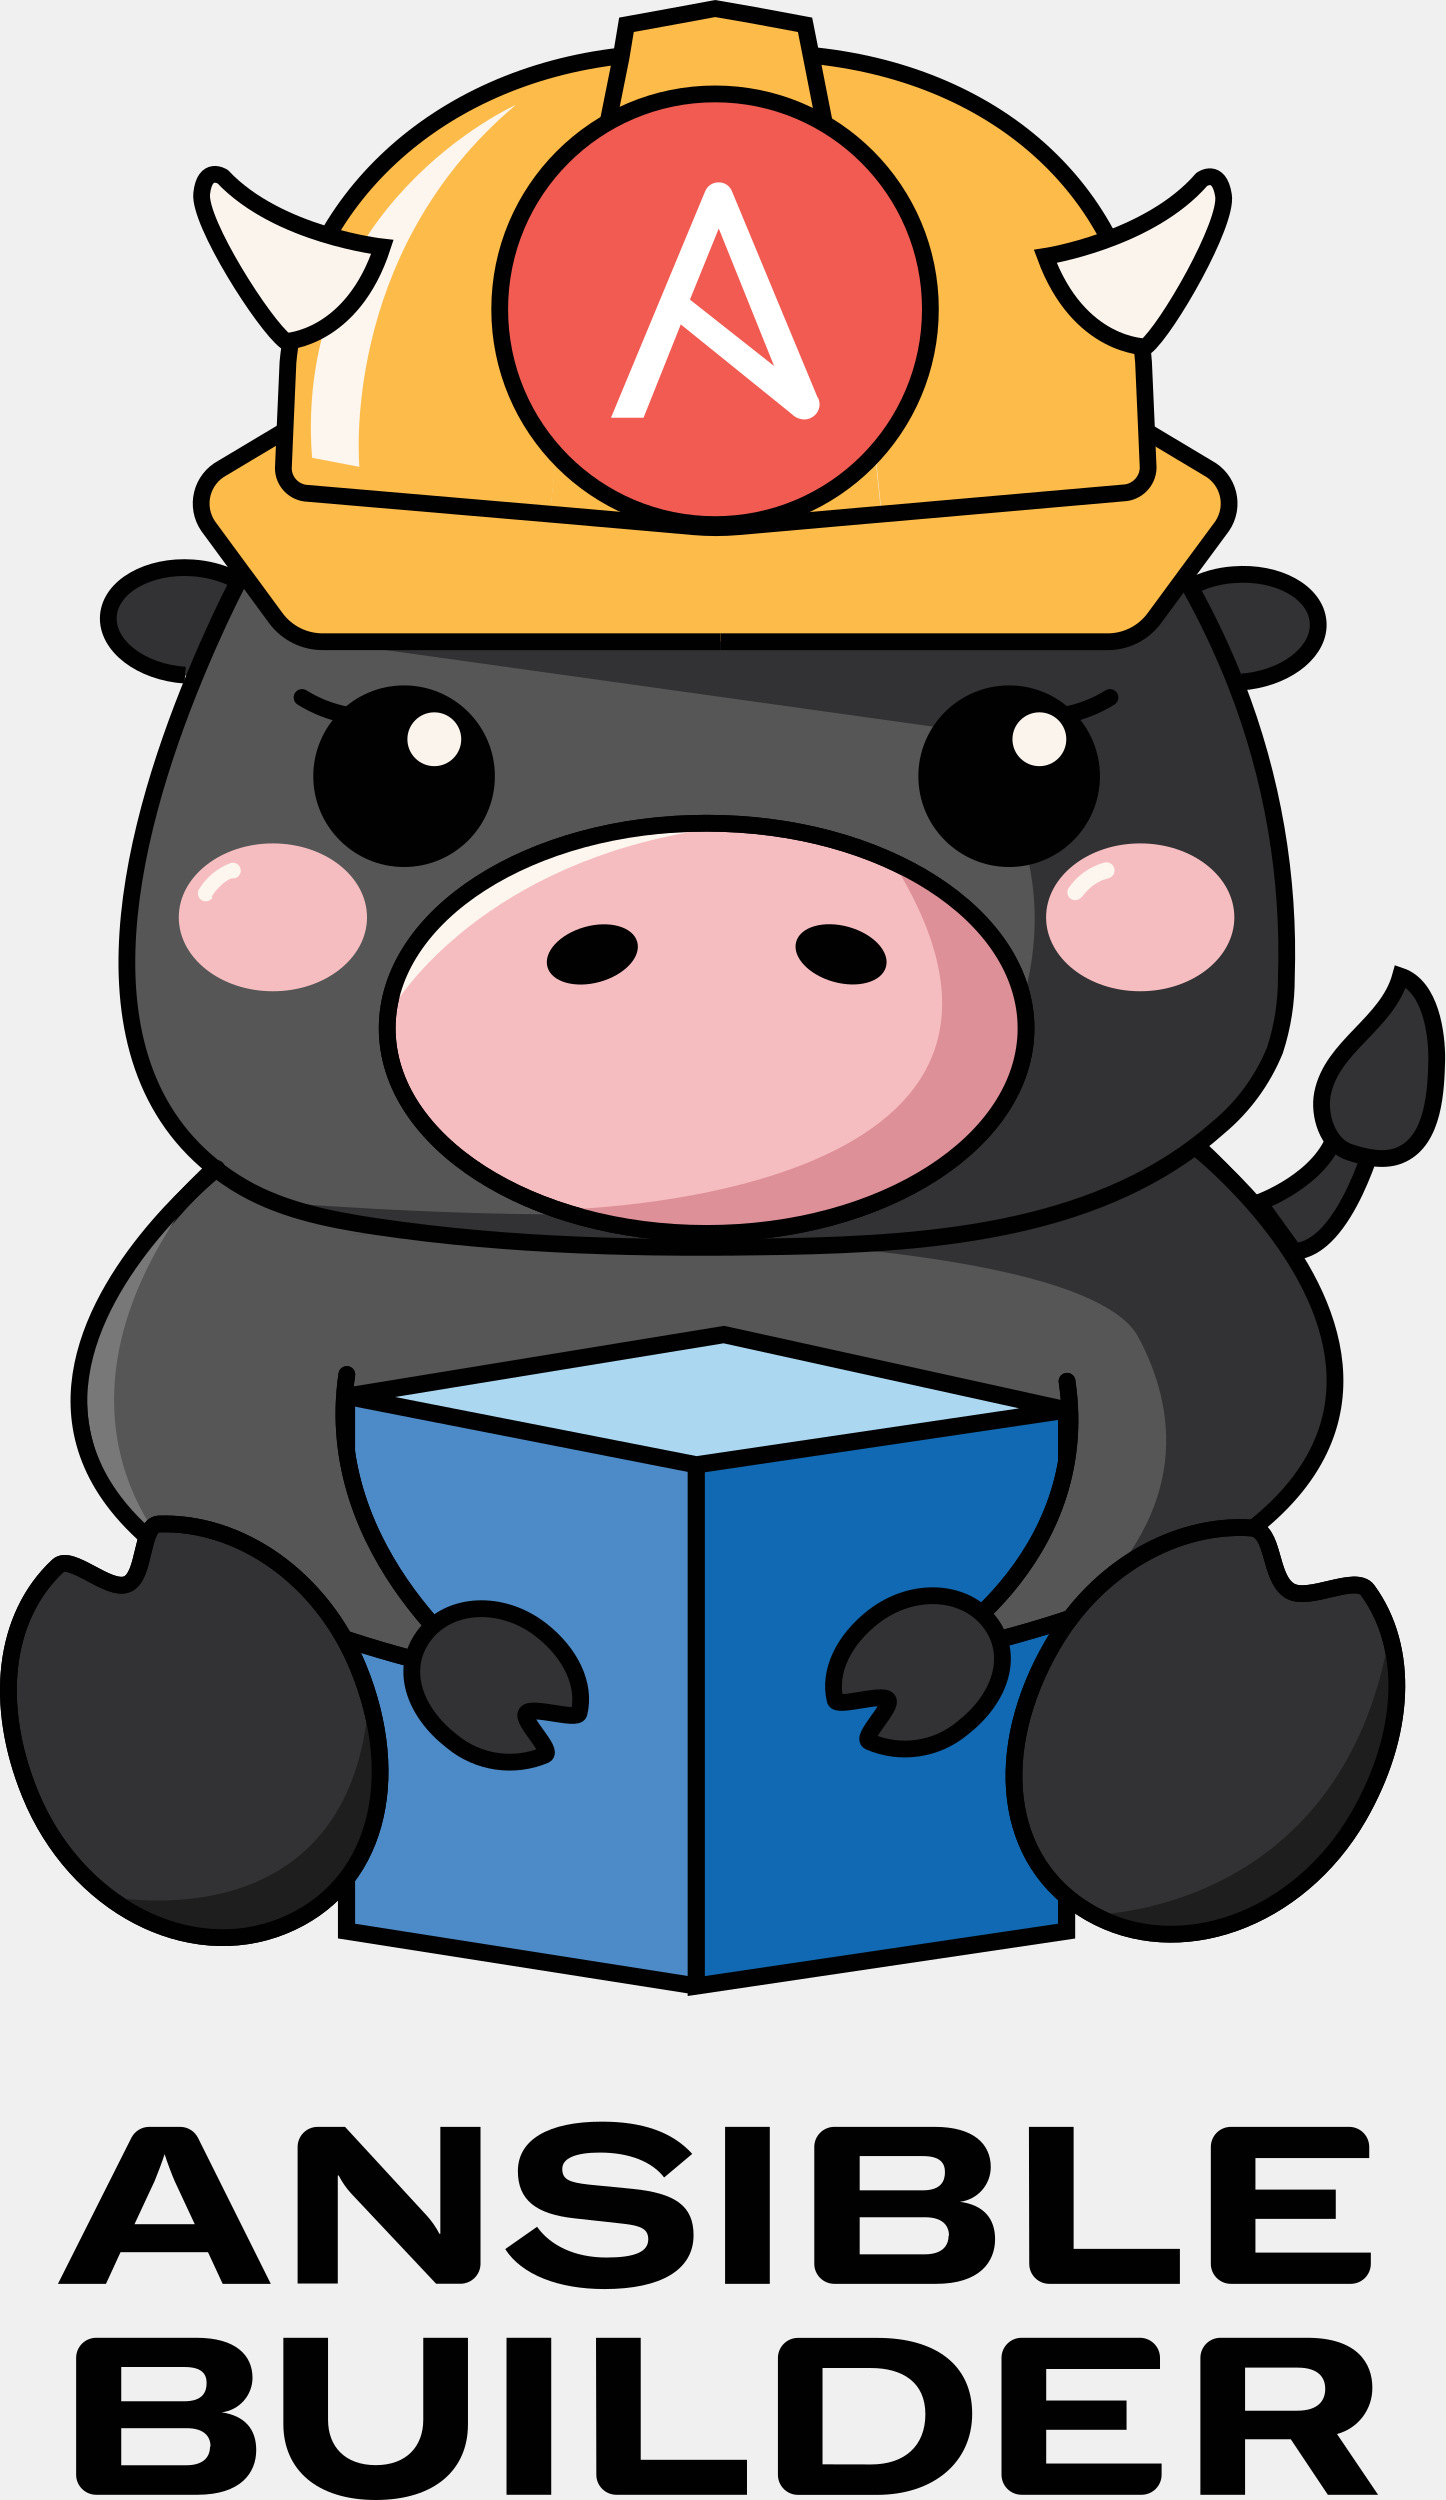
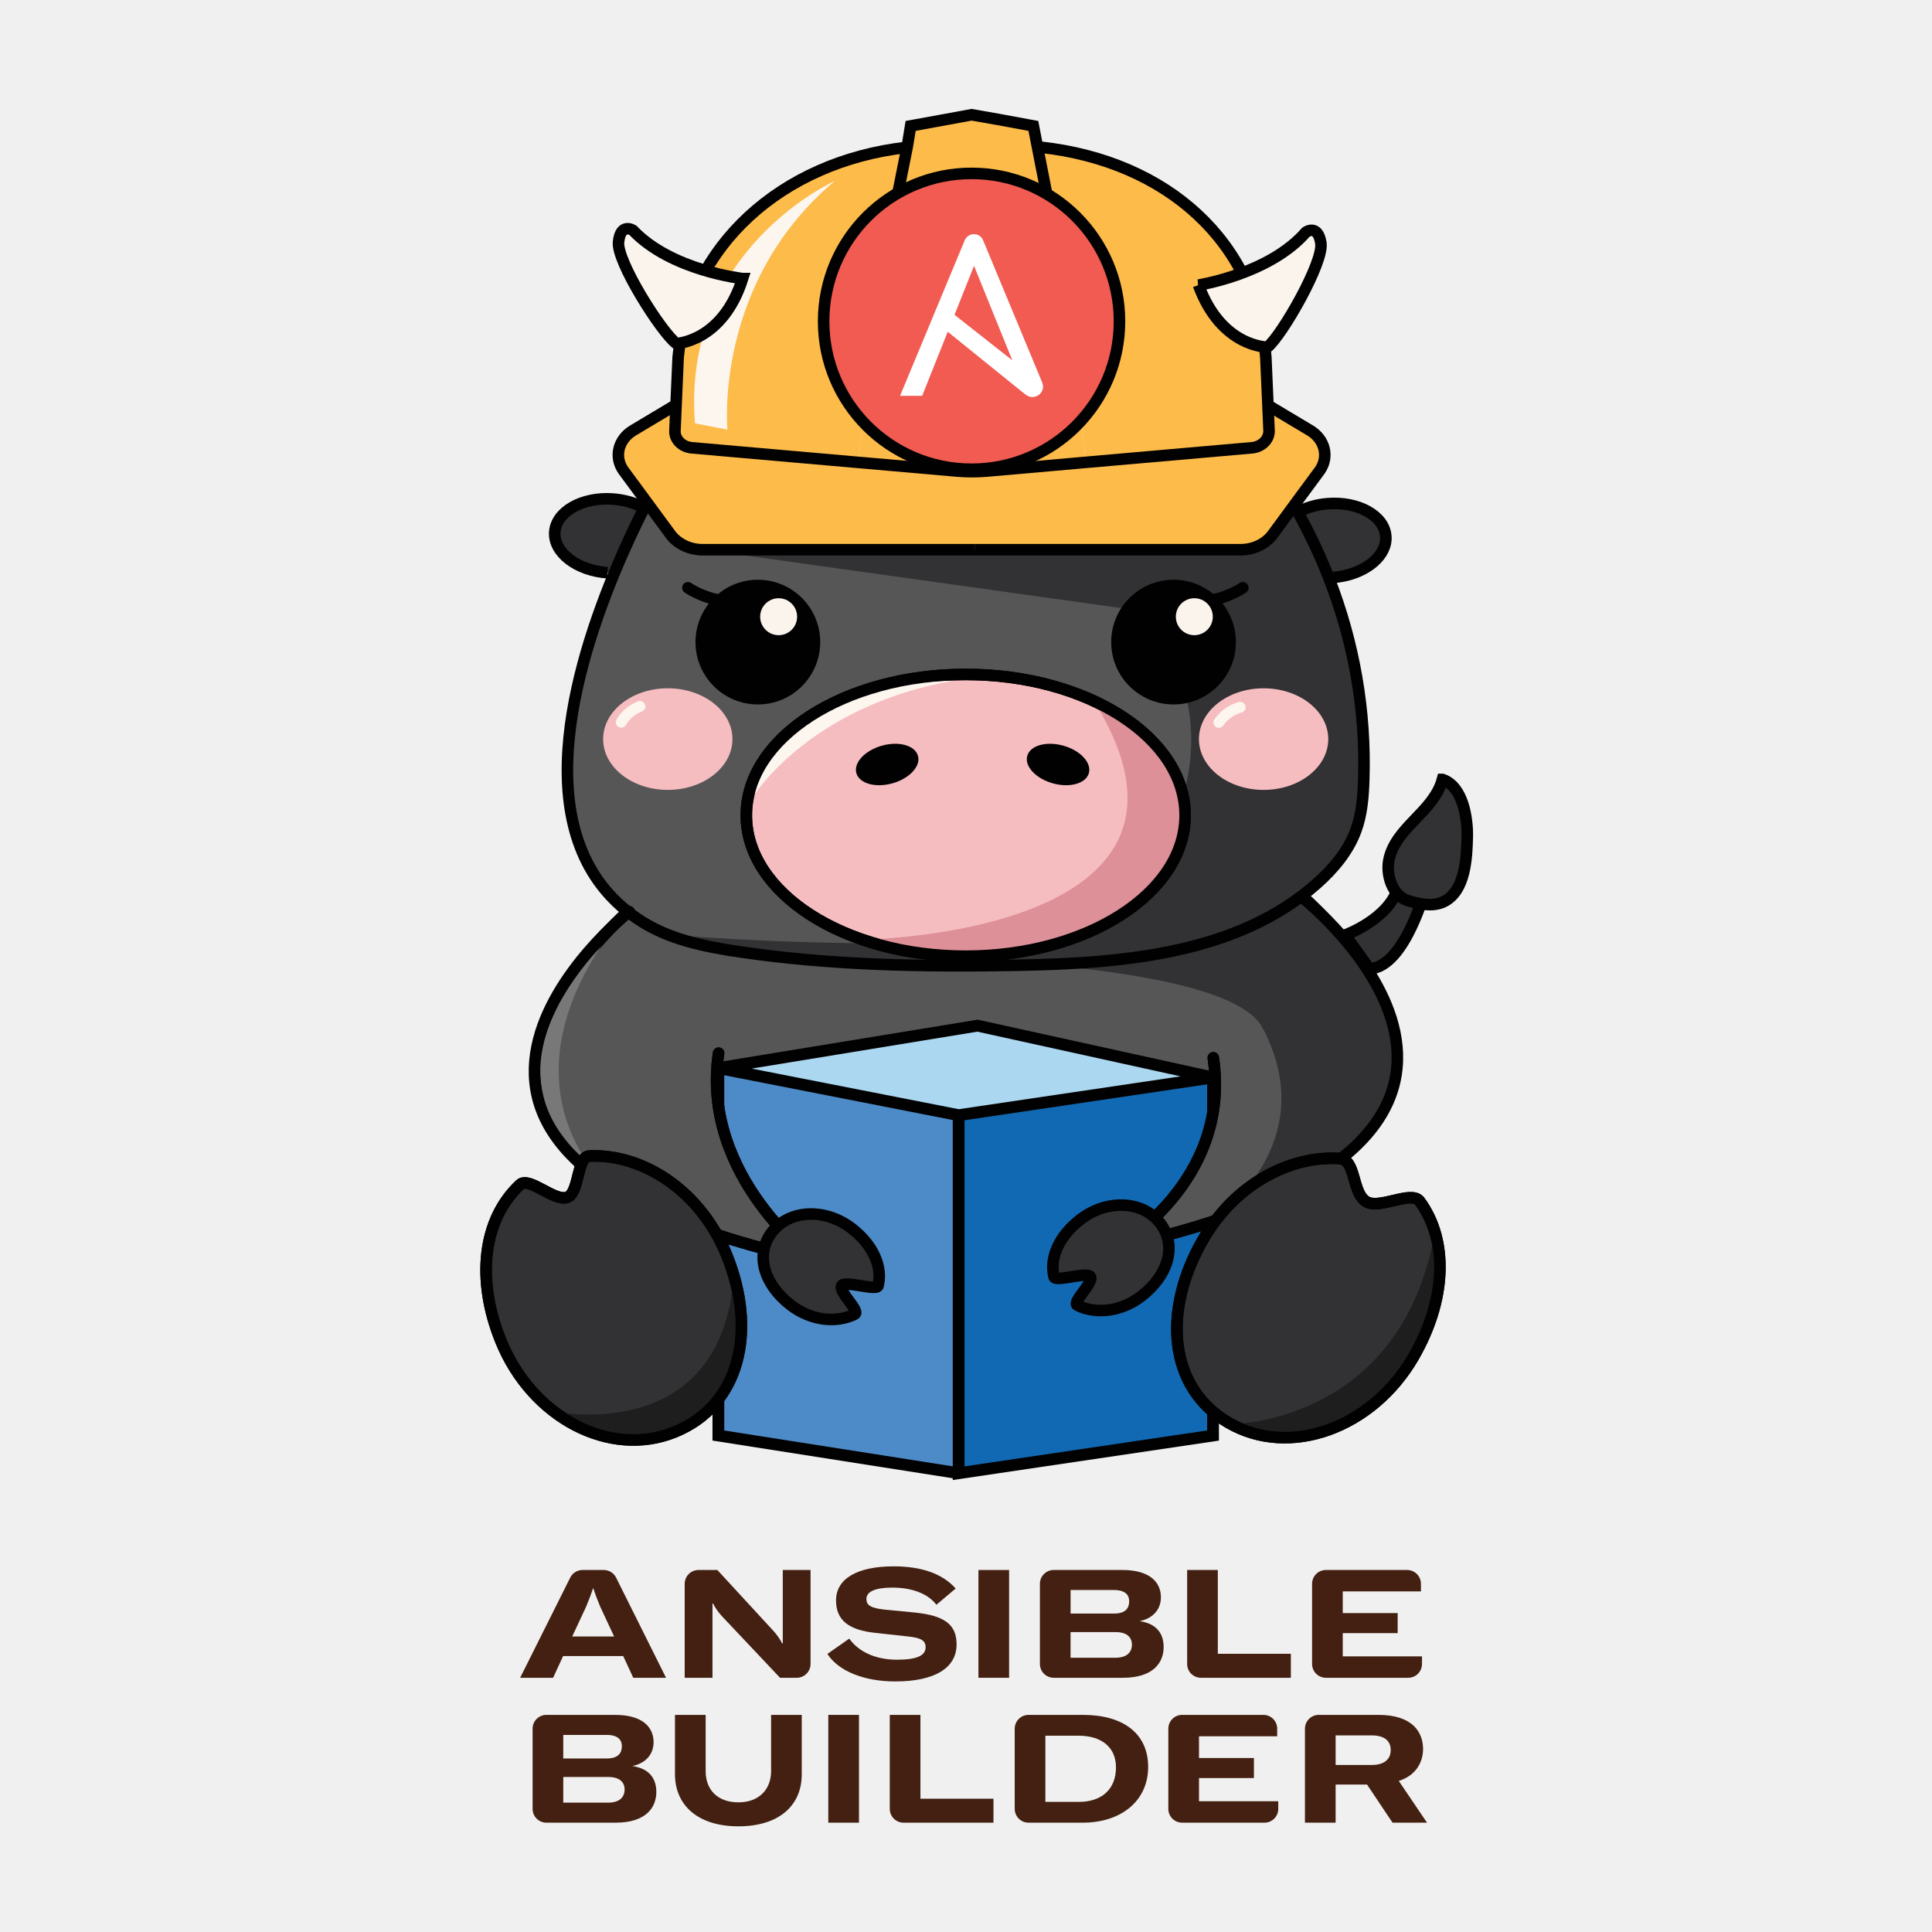
- <svg xmlns="http://www.w3.org/2000/svg" id="Layer_1" data-name="Layer 1" viewBox="0 0 143.88 248.9">
-   <defs>
-     <style>.cls-1{fill:#fdbb49;}.cls-2,.cls-7{fill:#565656;}.cls-3{fill:#1169b3;}.cls-4{fill:#abd7f1;}.cls-5{fill:#4d8bc8;}.cls-13,.cls-6,.cls-9{fill:none;}.cls-13,.cls-14,.cls-15,.cls-16,.cls-6,.cls-7,.cls-9{stroke:#010101;stroke-miterlimit:10;}.cls-6{stroke-width:1.71px;}.cls-13,.cls-7{stroke-linecap:round;}.cls-13,.cls-14,.cls-15,.cls-16,.cls-7,.cls-9{stroke-width:1.67px;}.cls-15,.cls-8{fill:#323133;}.cls-10{fill:#faf4ed;}.cls-11,.cls-14{fill:#f6bdc0;}.cls-12{fill:#010101;}.cls-16{fill:#f15b52;}.cls-17{fill:#fff;}.cls-18{fill:#fdf6ef;}.cls-19{fill:#de9098;}.cls-20{fill:#787878;}.cls-21{fill:#1e1e1e;}</style>
-   </defs>
-   <path class="cls-1" d="M130.78,3.41a4.24,4.24,0,0,1,2,.31,4.55,4.55,0,0,1,1.95,2.9,46.51,46.51,0,0,1,1.71,7.08c.44,2.68.61,5.56-.65,8a4.18,4.18,0,0,1-1.17,1.46,5,5,0,0,1-2.05.75,15.7,15.7,0,0,1-5.34,0A4.32,4.32,0,0,1,125,23a4.46,4.46,0,0,1-1.08-1.89,32.65,32.65,0,0,1-1.48-10.06c0-1.33-.49-3.73.53-4.7a15,15,0,0,1,2.54-2C127,3.52,129.11,3.45,130.78,3.41Z" transform="translate(-58.93 -2.56)" />
-   <path class="cls-2" d="M169.17,114.4a39,39,0,0,0-9.65-.93l-60.8-.85a17.8,17.8,0,0,0-7.09.85c-2.68,1.1-4.68,3.45-7.3,4.68-1.21.58-2.7,1.08-3.08,2.36a3.78,3.78,0,0,0-.09,1.26,42.55,42.55,0,0,0,4.51,17.51,29.77,29.77,0,0,0,12.55,12.8c8.19,4.18,17.87,3.69,27,3.09l28.6-1.85a104.68,104.68,0,0,0,13.23-1.41c2.18-.42,4.56-1.12,5.74-3a8.88,8.88,0,0,0,1-3.41l3.06-19.9c.43-2.75,1.1-5-.75-7.19A13.85,13.85,0,0,0,169.17,114.4Z" transform="translate(-58.93 -2.56)" />
-   <polygon class="cls-3" points="106.19 140.38 106.19 192.26 69.32 197.73 69.32 145.84 106.19 140.38" />
-   <polygon class="cls-4" points="106.19 140.38 69.32 145.84 34.5 139.01 72.06 132.87 106.19 140.38" />
-   <polygon class="cls-5" points="69.32 145.84 69.32 197.73 34.5 192.26 34.5 139.01 69.32 145.84" />
-   <polyline class="cls-6" points="69.32 197.73 34.5 192.26 34.5 139.01" />
-   <polyline class="cls-6" points="106.19 140.38 106.19 192.26 69.32 197.73 69.32 145.84" />
-   <polygon class="cls-6" points="34.5 139.01 72.06 132.87 106.19 140.38 69.32 145.84 34.5 139.01" />
-   <path class="cls-7" d="M93.46,139.41c-2.67,18.08,14.06,30.12,14.06,30.12-71.62-15.39-25.44-52.21-25.44-52.21" transform="translate(-58.93 -2.56)" />
-   <path class="cls-7" d="M176.54,115.31s46.19,36.82-25.44,52.22c0,0,16.74-9.38,14.06-27.45" transform="translate(-58.93 -2.56)" />
-   <path class="cls-8" d="M162.2,123.92s26.53,19.64,3.31,39.73c0,0,48.37-13.7,12.57-46.81Z" transform="translate(-58.93 -2.56)" />
-   <path class="cls-8" d="M190.16,64.48c.23,2.79-2.82,5.35-6.92,5.91l-.66.06-.61.24A80.32,80.32,0,0,0,177.42,61a10.7,10.7,0,0,1,4.31-1.23C186.15,59.42,189.93,61.52,190.16,64.48Z" transform="translate(-58.93 -2.56)" />
-   <path class="cls-8" d="M93.46,125.47s73.24-2.36,79,10.57L176,132.4l-8.52-10.27Z" transform="translate(-58.93 -2.56)" />
-   <path class="cls-2" d="M177.42,61A80.32,80.32,0,0,1,182,70.69a73.47,73.47,0,0,1,5,29.18,23.07,23.07,0,0,1-1.14,7.26,19.6,19.6,0,0,1-5.62,7.67c-11.43,10.19-28,11.59-43.31,11.87-13.56.25-27.17,0-40.59-2-4.88-.73-9.85-1.74-14-4.38C65.63,109.74,71.68,86,78.36,69.82c.8-1.95,1.62-3.79,2.4-5.48.61-1.3,1.25-2.62,1.92-3.93.13-.27.27-.53.41-.79h0l.51.68,2.79,3.8a5.79,5.79,0,0,0,4.76,2.35H169.1a5.76,5.76,0,0,0,4.76-2.35l3-4.08C177.05,60.35,177.24,60.68,177.42,61Z" transform="translate(-58.93 -2.56)" />
-   <path class="cls-1" d="M179.18,49.16a4,4,0,0,1,1.43,5.78L176.86,60l-3,4.08a5.76,5.76,0,0,1-4.76,2.35H91.15a5.79,5.79,0,0,1-4.76-2.35L83.6,60.3l-.51-.68-3.44-4.68a4,4,0,0,1,1.42-5.78l5.87-3.51.35,0-.15,3.56a2.52,2.52,0,0,0,2.45,2.45l24.12,2.11,1.17.1L128,55a25.1,25.1,0,0,0,4.42,0L145,53.93l1.65-.14,24.07-2.11a2.57,2.57,0,0,0,2.5-2.49l-.15-3.53h.22Z" transform="translate(-58.93 -2.56)" />
-   <path class="cls-1" d="M173.24,49.19a2.57,2.57,0,0,1-2.5,2.49l-24.07,2.11,0-.45-2.15-20.8L139.7,8.21l.48-.09c18.38,2,31.27,13.82,32.6,30.5l.31,7Z" transform="translate(-58.93 -2.56)" />
-   <path class="cls-1" d="M146.63,53.34l0,.45-1.65.14L132.4,55A25.1,25.1,0,0,1,128,55l-13.1-1.15-1.17-.1,0-.45,2.15-20.8h28.58Z" transform="translate(-58.93 -2.56)" />
-   <polygon class="cls-1" points="80.78 5.65 85.55 29.98 76.65 29.98 74.65 2.22 75.05 2.19 80.15 2.47 80.78 5.65" />
-   <polygon class="cls-1" points="67.87 2.21 65.87 29.98 56.97 29.98 61.83 5.73 61.87 5.5 62.37 2.47 67.58 2.19 67.87 2.21" />
-   <path class="cls-8" d="M86.1,122.23s64.06,5.61,69.57-7,14-27.49-8.33-48.79l23.81-.34,5.79-6s20.47,40.16,3.15,55.13c0,0-13.83,12-40.39,11.51S92.13,126.08,86.1,122.23Z" transform="translate(-58.93 -2.56)" />
-   <polygon class="cls-8" points="32.17 63.85 95.56 72.72 92.02 63.85 32.17 63.85" />
-   <path class="cls-1" d="M120.75,8.29,115.9,32.54l-2.15,20.8,0,.45L89.59,51.68a2.52,2.52,0,0,1-2.45-2.45l.15-3.56.31-7.05c1.51-16,14.13-28.39,32.42-30.48Z" transform="translate(-58.93 -2.56)" />
-   <path class="cls-8" d="M82.43,60.27l.25.14C82,61.72,81.37,63,80.76,64.34c-.78,1.69-1.6,3.53-2.4,5.48l-1,0c-4.42-.3-7.84-2.94-7.64-5.89s4-5.1,8.39-4.79A11.2,11.2,0,0,1,82.43,60.27Z" transform="translate(-58.93 -2.56)" />
-   <path class="cls-9" d="M176.86,60c.19.33.38.66.56,1A80.32,80.32,0,0,1,182,70.69a73.47,73.47,0,0,1,5,29.18,23.07,23.07,0,0,1-1.14,7.26,19.6,19.6,0,0,1-5.62,7.67c-11.43,10.19-28,11.59-43.31,11.87-13.56.25-27.17,0-40.59-2-4.88-.73-9.85-1.74-14-4.38C65.63,109.74,71.68,86,78.36,69.82c.8-1.95,1.62-3.79,2.4-5.48.61-1.3,1.25-2.62,1.92-3.93.13-.27.27-.53.41-.79" transform="translate(-58.93 -2.56)" />
-   <path class="cls-9" d="M176.77,61.38a5.79,5.79,0,0,1,.65-.37,10.7,10.7,0,0,1,4.31-1.23c4.42-.36,8.2,1.74,8.43,4.7.23,2.79-2.82,5.35-6.92,5.91l-.66.06" transform="translate(-58.93 -2.56)" />
-   <path class="cls-9" d="M77.36,69.78c-4.42-.3-7.84-2.94-7.64-5.89s4-5.1,8.39-4.79a11.2,11.2,0,0,1,4.32,1.17" transform="translate(-58.93 -2.56)" />
-   <path class="cls-9" d="M140.18,8.12c18.38,2,31.27,13.82,32.6,30.5l.31,7,.15,3.53a2.57,2.57,0,0,1-2.5,2.49l-24.07,2.11-1.65.14L132.4,55A25.1,25.1,0,0,1,128,55l-13.1-1.15-1.17-.1L89.59,51.68a2.52,2.52,0,0,1-2.45-2.45l.15-3.56.31-7.05c1.51-16,14.8-28.39,33.09-30.48" transform="translate(-58.93 -2.56)" />
-   <path class="cls-9" d="M113.75,53.34" transform="translate(-58.93 -2.56)" />
-   <path class="cls-9" d="M115.9,32.54" transform="translate(-58.93 -2.56)" />
-   <path class="cls-9" d="M144.48,32.54" transform="translate(-58.93 -2.56)" />
-   <path class="cls-9" d="M146.63,53.34" transform="translate(-58.93 -2.56)" />
-   <polyline class="cls-9" points="65.87 29.98 56.97 29.98 61.83 5.73 61.87 5.5 62.37 2.47 67.58 1.52 71.2 0.85 75.05 1.52 80.15 2.47 80.78 5.65 85.55 29.98 76.65 29.98" />
-   <path class="cls-9" d="M130.65,66.45H169.1a5.76,5.76,0,0,0,4.76-2.35l3-4.08,3.75-5.08a4,4,0,0,0-1.43-5.78l-5.87-3.51" transform="translate(-58.93 -2.56)" />
-   <path class="cls-9" d="M130.65,66.45H91.15a5.79,5.79,0,0,1-4.76-2.35L83.6,60.3l-.51-.68-3.44-4.68a4,4,0,0,1,1.42-5.78l5.87-3.51" transform="translate(-58.93 -2.56)" />
-   <path class="cls-10" d="M180.75,22c.43,2.8-5.61,13.31-7.73,15.08,0,0-6.69.07-10-9,0,0,10.29-1.58,15.58-7.67C178.59,20.42,180.31,19.2,180.75,22Z" transform="translate(-58.93 -2.56)" />
-   <path class="cls-9" d="M163,28.09s10.29-1.58,15.58-7.67c0,0,1.72-1.22,2.16,1.59S175.14,35.32,173,37.09C173,37.09,166.33,37.16,163,28.09Z" transform="translate(-58.93 -2.56)" />
-   <ellipse class="cls-11" cx="27.17" cy="91.33" rx="9.37" ry="7.36" />
-   <ellipse class="cls-11" cx="113.52" cy="91.33" rx="9.37" ry="7.36" />
-   <circle class="cls-12" cx="40.23" cy="77.28" r="9.04" />
-   <circle class="cls-10" cx="43.24" cy="73.6" r="2.68" />
-   <circle class="cls-12" cx="100.47" cy="77.28" r="9.04" />
-   <circle class="cls-10" cx="103.48" cy="73.6" r="2.68" />
-   <path class="cls-13" d="M165.09,73.73A13.15,13.15,0,0,0,169.44,72" transform="translate(-58.93 -2.56)" />
-   <ellipse class="cls-14" cx="70.35" cy="102.38" rx="31.8" ry="20.42" />
-   <path class="cls-13" d="M93.37,73.73A13.07,13.07,0,0,1,89,72" transform="translate(-58.93 -2.56)" />
-   <ellipse class="cls-12" cx="117.9" cy="97.58" rx="4.64" ry="2.83" transform="translate(-80.89 32.89) rotate(-15.66)" />
-   <ellipse class="cls-12" cx="142.66" cy="97.58" rx="2.83" ry="4.64" transform="translate(-48.73 206.04) rotate(-74.34)" />
-   <path class="cls-15" d="M184.26,122.29s6.38-2.29,7.72-7h4s-3,11.67-8.21,11.86Z" transform="translate(-58.93 -2.56)" />
-   <path class="cls-15" d="M198.37,99.74c-1.29,4.75-6.82,6.92-7.77,11.7-.42,2.12.49,5.1,2.67,5.83,1.58.53,3.63,1,5.22.22,3.22-1.5,3.41-6.42,3.48-9.43C202,105.46,201.37,100.76,198.37,99.74Z" transform="translate(-58.93 -2.56)" />
-   <path class="cls-16" d="M151.56,33.35a21.44,21.44,0,1,1-21.44-21.44,21.43,21.43,0,0,1,21.44,21.44" transform="translate(-58.93 -2.56)" />
-   <path class="cls-17" d="M130.49,25.31,136,39l-8.38-6.61Zm9.85,16.85-8.53-20.54a1.38,1.38,0,0,0-1.32-.9,1.41,1.41,0,0,0-1.36.9l-9.37,22.53H123l3.71-9.29,11.07,8.94a1.77,1.77,0,0,0,1.18.52,1.53,1.53,0,0,0,1.57-1.53,1.86,1.86,0,0,0-.15-.63" transform="translate(-58.93 -2.56)" />
-   <path class="cls-18" d="M110.29,13S88.08,22.91,90,48.14l4.71.9S92.67,27.82,110.29,13Z" transform="translate(-58.93 -2.56)" />
-   <path class="cls-10" d="M81.05,20.16c5.54,5.85,15.9,7,15.9,7-2.92,9.2-9.62,9.41-9.62,9.41C85.14,34.89,78.65,24.65,79,21.84S81.05,20.16,81.05,20.16Z" transform="translate(-58.93 -2.56)" />
-   <path class="cls-9" d="M97,27.15s-10.36-1.14-15.9-7c0,0-1.78-1.15-2.09,1.68s6.18,13.05,8.37,14.72C87.33,36.56,94,36.35,97,27.15Z" transform="translate(-58.93 -2.56)" />
-   <path class="cls-19" d="M114.3,123s54.76-.63,33.54-34.58c0,0,12.33,5.6,13.23,14.27s-4.67,17.29-21.57,21.64C139.5,124.28,123.33,127.52,114.3,123Z" transform="translate(-58.93 -2.56)" />
-   <path class="cls-18" d="M127.5,85.42s-24.63-.36-29.31,17.22C98.19,102.64,106.06,89.25,127.5,85.42Z" transform="translate(-58.93 -2.56)" />
-   <ellipse class="cls-9" cx="70.35" cy="102.38" rx="31.8" ry="20.42" />
-   <path class="cls-18" d="M80,91.86a3,3,0,0,1,.24-.38l.12-.17c.06-.07-.12.15,0,0a.39.39,0,0,1,.08-.1,5,5,0,0,1,.61-.61l.16-.14c.07-.06-.15.12,0,0l.08-.06.37-.25L82,90,82.2,90l0,0,.12,0a.84.84,0,0,0,.47-.36.79.79,0,0,0-.89-1.16,6.25,6.25,0,0,0-3.18,2.66.79.79,0,0,0,1.36.8Z" transform="translate(-58.93 -2.56)" />
-   <path class="cls-18" d="M166.65,91.88l.14-.2c.06-.08,0,0,0,0l.07-.1c.1-.12.2-.23.31-.34l.35-.33.17-.14c.08-.06-.14.11,0,0l.1-.08a5.62,5.62,0,0,1,.79-.46l.19-.09c-.21.11,0,0,.08,0l.46-.15a.79.79,0,0,0,.55-1,.81.81,0,0,0-1-.55,6.37,6.37,0,0,0-3.56,2.56.8.8,0,0,0,.28,1.08.81.81,0,0,0,1.08-.28Z" transform="translate(-58.93 -2.56)" />
-   <path class="cls-20" d="M79.73,119.41s-25.54,21.25-2.56,39.06C77.17,158.47,60.1,143.66,79.73,119.41Z" transform="translate(-58.93 -2.56)" />
-   <path class="cls-13" d="M93.46,139.41c-2.67,18.08,14.06,30.12,14.06,30.12-71.62-15.39-27-50.63-27-50.63" transform="translate(-58.93 -2.56)" />
-   <path class="cls-13" d="M178.11,116.89s44.62,35.24-27,50.64c0,0,16.74-9.38,14.06-27.45" transform="translate(-58.93 -2.56)" />
-   <path class="cls-15" d="M154.72,174.64c3.87-3,5.26-7.31,2.75-10.58s-7.69-3.53-11.55-.56c-3,2.32-4.54,5.49-3.84,8.33.19.78,4.71-.76,5.25-.05s-2.75,3.74-1.86,4.18A8.94,8.94,0,0,0,154.72,174.64Z" transform="translate(-58.93 -2.56)" />
-   <path class="cls-15" d="M103.94,175.94c-3.87-3-5.26-7.31-2.75-10.59s7.68-3.52,11.55-.56c3,2.32,4.53,5.49,3.84,8.33-.19.79-4.71-.75-5.25,0s2.74,3.73,1.86,4.17A9,9,0,0,1,103.94,175.94Z" transform="translate(-58.93 -2.56)" />
-   <path class="cls-15" d="M94.62,168.64c4.51,11.09,1.89,21.85-7.51,25.67s-20.68-2.07-25.19-13.17c-3.63-8.92-2.65-17.62,2.77-22.68,1.32-1.23,5,2.57,6.88,1.83s1.36-5.89,3.15-6C82.73,154,90.93,159.57,94.62,168.64Z" transform="translate(-58.93 -2.56)" />
-   <path class="cls-21" d="M69.59,191.34s24.34,5.15,26.07-19.72C95.66,171.62,102.42,206.81,69.59,191.34Z" transform="translate(-58.93 -2.56)" />
-   <path class="cls-9" d="M94.62,168.64c4.51,11.09,1.89,21.85-7.51,25.67s-20.68-2.07-25.19-13.17c-3.63-8.92-2.65-17.62,2.77-22.68,1.32-1.23,5,2.57,6.88,1.83s1.36-5.89,3.15-6C82.73,154,90.93,159.57,94.62,168.64Z" transform="translate(-58.93 -2.56)" />
-   <path class="cls-15" d="M163.7,166.37c-6,10.37-5.06,21.56,3.73,26.63s20.77.78,26.76-9.59c4.68-8.13,5.13-16.74.89-22.54-1.18-1.6-5.8,1.19-7.7.09-2.18-1.26-1.47-6.12-3.9-6.28C176.1,154.2,168.2,158.57,163.7,166.37Z" transform="translate(-58.93 -2.56)" />
-   <path class="cls-21" d="M167.49,193.2s24.92.14,29.78-27.89C197.27,165.31,200.56,201.07,167.49,193.2Z" transform="translate(-58.93 -2.56)" />
-   <path class="cls-9" d="M163.7,166.37c-6,10.37-5.06,21.56,3.73,26.63s20.77.78,26.76-9.59c4.68-8.13,5.13-16.74.89-22.54-1.18-1.6-5.8,1.19-7.7.09-2.18-1.26-1.47-6.12-3.9-6.28C176.1,154.2,168.2,158.57,163.7,166.37Z" transform="translate(-58.93 -2.56)" />
-   <path class="cls-12" d="M79.64,226.79H70.93l-1.45,3.15H64.7L72,215.42a2,2,0,0,1,1.79-1.11h3.07a2,2,0,0,1,1.79,1.11l7.24,14.52H81.1ZM78.32,224l-2-4.29c-.24-.55-.75-1.87-1-2.68h0c-.26.81-.77,2.13-1,2.68l-2,4.29Z" transform="translate(-58.93 -2.56)" />
-   <path class="cls-12" d="M90.56,214.31h2.72l8.17,8.87a8.69,8.69,0,0,1,1.23,1.78h.09V214.31h4v13.62a2,2,0,0,1-2,2h-2.42l-8.47-9a8.14,8.14,0,0,1-1.23-1.78h-.09v10.76h-4V216.32A2,2,0,0,1,90.56,214.31Z" transform="translate(-58.93 -2.56)" />
-   <path class="cls-12" d="M109.23,226.48l3.17-2.22c1.3,1.83,3.7,3.06,6.91,3.06,2.84,0,4.16-.57,4.16-1.81,0-1-.66-1.36-2.53-1.56l-4.8-.53c-3.83-.41-5.65-1.82-5.65-4.71,0-3.1,3-4.92,8.36-4.92,4,0,7,1,9,3.21l-2.8,2.35c-1.17-1.54-3.41-2.48-6.4-2.48-2.42,0-3.74.57-3.74,1.62s.66,1.35,2.66,1.57l4.31.42c4.31.43,6.1,1.71,6.1,4.62,0,3.45-3.24,5.36-8.87,5.36C114.47,230.46,110.84,229,109.23,226.48Z" transform="translate(-58.93 -2.56)" />
-   <path class="cls-12" d="M131.12,229.94V214.31h4.45v15.63Z" transform="translate(-58.93 -2.56)" />
-   <path class="cls-12" d="M158,225.49c0,2.29-1.56,4.45-5.87,4.45H142a2,2,0,0,1-2-2V216.31a2,2,0,0,1,2-2h10c3.87,0,5.57,1.72,5.57,4a3.48,3.48,0,0,1-3.08,3.46C156.86,222.08,158,223.44,158,225.49Zm-13.48-8.27v3.41h6.29c1.82,0,2.2-.93,2.2-1.81s-.44-1.6-2.2-1.6Zm8.89,7.92c0-1.08-.73-1.83-2.38-1.83h-6.51V227H151C152.66,227,153.37,226.22,153.37,225.14Z" transform="translate(-58.93 -2.56)" />
-   <path class="cls-12" d="M161.37,214.31h4.45v12.15H176.4v3.48h-13a2,2,0,0,1-2-2Z" transform="translate(-58.93 -2.56)" />
-   <path class="cls-12" d="M195.41,226.83v1.11a2,2,0,0,1-2,2H181.48a2,2,0,0,1-2-2V216.31a2,2,0,0,1,2-2h11.77a2,2,0,0,1,2,2v1.11H183.92v3.14h8v2.91h-8v3.36Z" transform="translate(-58.93 -2.56)" />
-   <path class="cls-12" d="M84.44,246.49c0,2.29-1.56,4.45-5.87,4.45H68.51a2,2,0,0,1-2-2V237.31a2,2,0,0,1,2-2h10c3.87,0,5.56,1.72,5.56,4A3.47,3.47,0,0,1,81,242.73C83.34,243.08,84.44,244.44,84.44,246.49ZM71,238.22v3.41h6.29c1.83,0,2.21-.93,2.21-1.81s-.44-1.6-2.21-1.6Zm8.89,7.92c0-1.08-.72-1.83-2.37-1.83H71V248h6.49C79.14,248,79.84,247.22,79.84,246.14Z" transform="translate(-58.93 -2.56)" />
-   <path class="cls-12" d="M91.59,235.31v8.17c0,2.64,1.67,4.51,4.75,4.51s4.73-1.89,4.73-4.51v-8.17h4.45v8.63c0,4.49-3.28,7.52-9.18,7.52s-9.2-3.05-9.2-7.57v-8.58Z" transform="translate(-58.93 -2.56)" />
-   <path class="cls-12" d="M109.36,250.94V235.31h4.45v15.63Z" transform="translate(-58.93 -2.56)" />
-   <path class="cls-12" d="M118.27,235.31h4.45v12.15H133.3v3.48h-13a2,2,0,0,1-2-2Z" transform="translate(-58.93 -2.56)" />
-   <path class="cls-12" d="M136.38,237.32a2,2,0,0,1,2-2h7.92c5.75,0,9.42,2.67,9.42,7.55s-3.89,8.08-9.48,8.08h-7.86a2,2,0,0,1-2-2Zm9.28,10.6c3.35,0,5.4-1.85,5.4-5s-2.23-4.6-5.44-4.6h-4.8v9.59Z" transform="translate(-58.93 -2.56)" />
-   <path class="cls-12" d="M174.58,247.83v1.11a2,2,0,0,1-2,2H160.64a2,2,0,0,1-2-2V237.31a2,2,0,0,1,2-2h11.78a2,2,0,0,1,2,2v1.11H163.09v3.14h8v2.91h-8v3.36Z" transform="translate(-58.93 -2.56)" />
-   <path class="cls-12" d="M187.44,245.41h-4.55v5.53h-4.45V237.31a2,2,0,0,1,2-2h8.65c5,0,6.47,2.58,6.47,4.95a4.71,4.71,0,0,1-3.52,4.63l4.09,6.05h-5Zm-4.55-2.84h5.19c2.16,0,2.79-1.07,2.79-2.17s-.63-2.12-2.77-2.12h-5.21Z" transform="translate(-58.93 -2.56)" />
+ <svg xmlns="http://www.w3.org/2000/svg" id="Layer_1" data-name="Layer 1" version="1.1" viewBox="0 0 280 280">
+   <g>
+     <path d="M141.459,16.631c.673-.014,1.372.011,1.976.308,1.074.528,1.578,1.76,1.948,2.898.75,2.312,1.322,4.682,1.71,7.082.433,2.679.603,5.566-.654,7.971-.292.558-.665,1.088-1.174,1.46-.591.432-1.322.621-2.043.751-1.761.317-3.576.33-5.341.037-.803-.133-1.632-.348-2.233-.895-.543-.494-.835-1.201-1.075-1.894-1.114-3.228-1.424-6.663-1.484-10.058-.023-1.328-.487-3.725.532-4.702.68-.652,1.711-1.533,2.543-2.006,1.485-.845,3.63-.916,5.295-.951Z" fill="#fdbb49" stroke-width="0" />
+     <path d="M179.85,127.617c-3.132-.833-6.411-.883-9.652-.928-20.267-.284-40.533-.568-60.8-.851-2.396-.034-4.868-.053-7.085.857-2.682,1.101-4.684,3.442-7.306,4.682-1.208.571-2.699,1.071-3.08,2.352-.121.406-.105.838-.083,1.261.317,6.065,1.687,12.129,4.507,17.509,2.819,5.379,7.142,10.048,12.552,12.808,8.183,4.175,17.866,3.682,27.033,3.089,9.535-.617,19.07-1.233,28.606-1.85,4.427-.286,8.867-.574,13.224-1.41,2.187-.419,4.562-1.125,5.744-3.012.634-1.012.829-2.229,1.011-3.409,1.022-6.634,2.043-13.267,3.065-19.901.423-2.748,1.092-5.018-.751-7.191-1.732-2.043-4.446-3.331-6.984-4.005Z" fill="#565656" stroke-width="0" />
+     <g>
+       <g>
+         <polygon points="175.802 156.158 175.802 208.048 138.933 213.51 138.933 161.62 175.802 156.158" fill="#1169b3" stroke-width="0" />
+         <polygon points="175.802 156.158 138.933 161.62 104.112 154.792 141.664 148.647 175.802 156.158" fill="#abd7f1" stroke-width="0" />
+         <polygon points="138.933 161.62 138.933 213.51 104.112 208.048 104.112 154.792 138.933 161.62" fill="#4d8bc8" stroke-width="0" />
+       </g>
+       <g>
+         <polyline points="138.933 213.51 104.112 208.048 104.112 154.792" fill="none" stroke="#010101" stroke-miterlimit="10" stroke-width="1.707" />
+         <polyline points="175.802 156.158 175.802 208.048 138.933 213.51 138.933 161.62" fill="none" stroke="#010101" stroke-miterlimit="10" stroke-width="1.707" />
+         <polygon points="104.112 154.792 141.664 148.647 175.802 156.158 138.933 161.62 104.112 154.792" fill="none" stroke="#010101" stroke-miterlimit="10" stroke-width="1.707" />
+       </g>
+     </g>
+     <path d="M104.143,152.633c-2.678,18.073,14.057,30.122,14.057,30.122-71.623-15.396-25.436-52.211-25.436-52.211" fill="#565656" stroke="#010101" stroke-linecap="round" stroke-miterlimit="10" stroke-width="1.673" />
+     <path d="M187.218,128.535s46.187,36.816-25.436,52.211c0,0,16.734-9.371,14.057-27.444" fill="#565656" stroke="#010101" stroke-linecap="round" stroke-miterlimit="10" stroke-width="1.673" />
+     <path d="M172.884,137.136s26.522,19.643,3.302,39.738c0,0,48.373-13.707,12.577-46.812l-15.879,7.074Z" fill="#323133" stroke-width="0" />
+     <path d="M200.841,77.696c.228,2.798-2.825,5.355-6.921,5.911-.214.027-.435.054-.656.067l-.616.241c-1.285-3.307-2.805-6.54-4.552-9.686,1.212-.656,2.691-1.104,4.311-1.232,4.425-.355,8.2,1.747,8.434,4.699Z" fill="#323133" stroke-width="0" />
+     <path d="M104.142,138.695s73.238-2.362,78.99,10.561l3.576-3.634-8.514-10.267-74.051,3.34Z" fill="#323133" stroke-width="0" />
+     <path d="M188.096,74.229c1.747,3.146,3.267,6.379,4.552,9.686,3.588,9.251,5.335,19.077,4.994,29.178-.08,2.457-.288,4.953-1.138,7.263-1.104,3.005-3.233,5.536-5.623,7.664-11.426,10.188-28.007,11.587-43.315,11.868-13.555.254-27.17.027-40.584-1.975-4.88-.73-9.853-1.74-14.023-4.384-16.647-10.569-10.603-34.339-3.923-50.491.803-1.948,1.62-3.789,2.403-5.475.609-1.305,1.252-2.624,1.921-3.936.134-.268.274-.529.408-.79h.007l.502.683,2.798,3.802c1.011,1.459,2.818,2.35,4.759,2.35h77.949c1.948,0,3.748-.89,4.759-2.35l2.999-4.076c.187.328.375.656.556.984Z" fill="#565656" stroke-width="0" />
+     <path d="M189.863,62.381c2.149,1.285,2.778,3.822,1.426,5.777l-3.748,5.087-2.999,4.076c-1.011,1.459-2.811,2.35-4.759,2.35h-77.949c-1.941,0-3.748-.89-4.759-2.35l-2.798-3.802-.502-.683-3.447-4.679c-1.352-1.955-.723-4.492,1.426-5.777l5.87-3.508.348.013-.154,3.561c-.047,1.252,1.024,2.323,2.45,2.45l24.118,2.115,1.171.1,13.1,1.151c1.473.127,2.952.127,4.425,0l12.618-1.111,1.653-.147,24.071-2.109c1.446-.127,2.537-1.212,2.497-2.49l-.154-3.528.228-.007,5.87,3.508Z" fill="#fdbb49" stroke-width="0" />
+     <path d="M183.919,62.407c.04,1.279-1.051,2.363-2.497,2.49l-24.071,2.109-.04-.442-2.155-20.804-4.773-24.325.475-.094c18.381,2.022,31.267,13.816,32.599,30.497l.308,7.042.154,3.528Z" fill="#fdbb49" stroke-width="0" />
+     <path d="M157.312,66.564l.04.442-1.653.147-12.618,1.111c-1.473.127-2.952.127-4.425,0l-13.1-1.151-1.171-.1.04-.448,2.155-20.804h28.576l2.155,20.804Z" fill="#fdbb49" stroke-width="0" />
+     <polygon points="150.384 21.435 155.156 45.76 146.26 45.76 144.259 18.001 144.654 17.974 149.761 18.249 150.384 21.435" fill="#fdbb49" stroke-width="0" />
+     <polygon points="137.478 17.988 135.477 45.76 126.581 45.76 131.434 21.509 131.481 21.281 131.976 18.249 137.19 17.968 137.478 17.988" fill="#fdbb49" stroke-width="0" />
+     <path d="M96.782,135.452s64.06,5.605,69.572-6.995c5.513-12.6,14.039-27.486-8.337-48.787l23.809-.343,5.79-5.995s20.475,40.163,3.15,55.125c0,0-13.829,12.005-40.383,11.515-26.554-.49-47.574-.676-53.602-4.52Z" fill="#323133" stroke-width="0" />
+     <polygon points="101.779 79.632 165.169 88.503 161.629 79.632 101.779 79.632" fill="#323133" stroke-width="0" />
+     <path d="M131.434,21.509l-4.853,24.251-2.155,20.804-.04.448-24.118-2.115c-1.426-.127-2.497-1.198-2.45-2.45l.154-3.561.308-7.049c1.513-16.011,14.131-28.388,32.425-30.477l.73.147Z" fill="#fdbb49" stroke-width="0" />
+     <path d="M93.105,73.492l.254.134c-.669,1.312-1.312,2.631-1.921,3.936-.783,1.687-1.6,3.528-2.403,5.475l-.991-.033c-4.425-.308-7.845-2.945-7.644-5.897.208-2.952,3.956-5.094,8.387-4.786,1.613.114,3.093.535,4.317,1.171Z" fill="#323133" stroke-width="0" />
+     <path d="M187.541,73.245c.187.328.375.656.556.984,1.747,3.146,3.267,6.379,4.552,9.686,3.588,9.251,5.335,19.077,4.994,29.178-.08,2.457-.288,4.953-1.138,7.263-1.104,3.005-3.233,5.536-5.623,7.664-11.426,10.188-28.007,11.587-43.315,11.868-13.555.254-27.17.027-40.584-1.975-4.88-.73-9.853-1.74-14.023-4.384-16.647-10.569-10.603-34.339-3.923-50.491.803-1.948,1.62-3.789,2.403-5.475.609-1.305,1.252-2.624,1.921-3.936.134-.268.274-.529.408-.79" fill="none" stroke="#010101" stroke-miterlimit="10" stroke-width="1.673" />
+     <path d="M187.447,74.603c.208-.134.422-.261.649-.375,1.212-.656,2.691-1.104,4.311-1.232,4.425-.355,8.2,1.747,8.434,4.699.228,2.798-2.825,5.355-6.921,5.911-.214.027-.435.054-.656.067" fill="none" stroke="#010101" stroke-miterlimit="10" stroke-width="1.673" />
+     <path d="M88.045,83.004c-4.425-.308-7.845-2.945-7.644-5.897.208-2.952,3.956-5.094,8.387-4.786,1.613.114,3.093.535,4.317,1.171" fill="none" stroke="#010101" stroke-miterlimit="10" stroke-width="1.673" />
+     <path d="M150.859,21.341c18.381,2.022,31.267,13.816,32.599,30.497l.308,7.042.154,3.528c.04,1.279-1.051,2.363-2.497,2.49l-24.071,2.109-1.653.147-12.618,1.111c-1.473.127-2.952.127-4.425,0l-13.1-1.151-1.171-.1-24.118-2.115c-1.426-.127-2.497-1.198-2.45-2.45l.154-3.561.308-7.049c1.513-16.011,14.8-28.388,33.094-30.477" fill="none" stroke="#010101" stroke-miterlimit="10" stroke-width="1.673" />
+     <path d="M124.425,66.564" fill="none" stroke="#010101" stroke-miterlimit="10" stroke-width="1.673" />
+     <path d="M126.581,45.76" fill="none" stroke="#010101" stroke-miterlimit="10" stroke-width="1.673" />
+     <path d="M155.156,45.76" fill="none" stroke="#010101" stroke-miterlimit="10" stroke-width="1.673" />
+     <path d="M157.312,66.564" fill="none" stroke="#010101" stroke-miterlimit="10" stroke-width="1.673" />
+     <polyline points="135.477 45.76 126.581 45.76 131.434 21.509 131.481 21.281 131.976 18.249 137.19 17.298 140.808 16.632 144.654 17.305 149.761 18.249 150.384 21.435 155.156 45.76 146.26 45.76" fill="none" stroke="#010101" stroke-miterlimit="10" stroke-width="1.673" />
+     <path d="M141.327,79.671h38.456c1.948,0,3.748-.89,4.759-2.35l2.999-4.076,3.748-5.087c1.352-1.955.723-4.492-1.426-5.777l-5.87-3.508" fill="none" stroke="#010101" stroke-miterlimit="10" stroke-width="1.673" />
+     <path d="M141.327,79.671h-39.493c-1.941,0-3.748-.89-4.759-2.35l-2.798-3.802-.502-.683-3.447-4.679c-1.352-1.955-.723-4.492,1.426-5.777l5.87-3.508" fill="none" stroke="#010101" stroke-miterlimit="10" stroke-width="1.673" />
+     <path d="M191.429,35.229c.433,2.801-5.605,13.315-7.73,15.079,0,0-6.691.072-10.007-8.995,0,0,10.287-1.584,15.576-7.67,0,0,1.728-1.225,2.162,1.586Z" fill="#faf4ed" stroke-width="0" />
+     <path d="M173.692,41.313s10.287-1.584,15.576-7.67c0,0,1.728-1.225,2.162,1.586.433,2.801-5.605,13.315-7.73,15.079,0,0-6.691.072-10.007-8.995Z" fill="none" stroke="#010101" stroke-miterlimit="10" stroke-width="1.673" />
+     <ellipse cx="96.782" cy="107.115" rx="9.371" ry="7.363" fill="#f6bdc0" stroke-width="0" />
+     <ellipse cx="183.131" cy="107.115" rx="9.371" ry="7.363" fill="#f6bdc0" stroke-width="0" />
+     <g>
+       <circle cx="109.835" cy="93.058" r="9.037" fill="#010101" stroke-width="0" />
+       <circle cx="112.846" cy="89.378" r="2.678" fill="#faf4ed" stroke-width="0" />
+     </g>
+     <g>
+       <circle cx="170.079" cy="93.058" r="9.037" fill="#010101" stroke-width="0" />
+       <circle cx="173.09" cy="89.378" r="2.678" fill="#faf4ed" stroke-width="0" />
+     </g>
+     <path d="M175.768,86.946s2.343-.427,4.351-1.765" fill="none" stroke="#010101" stroke-linecap="round" stroke-miterlimit="10" stroke-width="1.673" />
+     <ellipse cx="139.957" cy="118.16" rx="31.795" ry="20.416" fill="#f6bdc0" stroke="#010101" stroke-miterlimit="10" stroke-width="1.673" />
+     <path d="M104.047,86.946s-2.343-.427-4.351-1.765" fill="none" stroke="#010101" stroke-linecap="round" stroke-miterlimit="10" stroke-width="1.673" />
+     <ellipse cx="128.575" cy="110.797" rx="4.637" ry="2.834" transform="translate(-25.137 38.824) rotate(-15.662)" fill="#010101" stroke-width="0" />
+     <ellipse cx="153.342" cy="110.797" rx="2.834" ry="4.637" transform="translate(5.263 228.535) rotate(-74.338)" fill="#010101" stroke-width="0" />
+     <path d="M194.938,135.515s6.383-2.294,7.722-6.979h4.016s-3.02,11.667-8.204,11.858l-3.534-4.879Z" fill="#323133" stroke="#010101" stroke-miterlimit="10" stroke-width="1.673" />
+     <path d="M209.05,112.964c-1.294,4.742-6.821,6.913-7.768,11.7-.419,2.117.488,5.094,2.671,5.825,1.58.53,3.631.965,5.216.225,3.225-1.506,3.408-6.421,3.479-9.437.061-2.593-.593-7.301-3.597-8.313Z" fill="#323133" stroke="#010101" stroke-miterlimit="10" stroke-width="1.673" />
+     <path d="M162.244,46.568c0,11.841-9.598,21.439-21.439,21.439s-21.439-9.598-21.439-21.439,9.599-21.439,21.439-21.439,21.439,9.599,21.439,21.439" fill="#f15b52" stroke="#010101" stroke-miterlimit="10" stroke-width="1.673" />
+     <path d="M141.166,38.533l5.549,13.693-8.381-6.601,2.832-7.092ZM151.022,55.38l-8.534-20.537c-.243-.593-.73-.906-1.322-.906s-1.114.313-1.358.906l-9.367,22.527h3.204l3.707-9.289,11.065,8.94c.445.36.766.523,1.184.523.835,0,1.567-.627,1.567-1.532,0-.147-.052-.381-.146-.632" fill="#fff" stroke-width="0" />
+     <path d="M120.968,26.243s-22.211,9.884-20.251,35.118l4.712.901s-2.073-21.218,15.54-36.019Z" fill="#fdf6ef" stroke-width="0" />
+     <path d="M91.731,33.379c5.542,5.852,15.895,6.994,15.895,6.994-2.918,9.197-9.612,9.412-9.612,9.412-2.193-1.672-8.686-11.91-8.372-14.729.31-2.824,2.088-1.677,2.088-1.677Z" fill="#faf4ed" stroke-width="0" />
+     <path d="M107.626,40.373s-10.353-1.142-15.895-6.994c0,0-1.778-1.147-2.088,1.677-.315,2.819,6.179,13.057,8.372,14.729,0,0,6.693-.215,9.612-9.412Z" fill="none" stroke="#010101" stroke-miterlimit="10" stroke-width="1.673" />
+     <path d="M124.98,136.172s54.762-.627,33.54-34.583c0,0,12.33,5.605,13.232,14.268s-4.674,17.29-21.573,21.639c0,0-16.173,3.241-25.199-1.324Z" fill="#de9098" stroke-width="0" />
+     <path d="M138.181,98.644s-24.633-.363-29.315,17.213c0,0,7.875-13.388,29.315-17.213Z" fill="#fdf6ef" stroke-width="0" />
+     <ellipse cx="139.957" cy="118.16" rx="31.795" ry="20.416" fill="none" stroke="#010101" stroke-miterlimit="10" stroke-width="1.673" />
+     <path d="M90.71,105.077c.074-.127.153-.252.237-.373.04-.058.082-.114.124-.17.057-.077-.117.146-.032.043.027-.033.053-.065.08-.097.186-.22.389-.424.608-.611.053-.046.108-.09.163-.134.074-.06-.15.112-.042.033.028-.021.056-.042.085-.062.12-.086.243-.167.37-.242.12-.072.244-.139.37-.201.069-.034.14-.065.21-.098.083-.039-.196.078-.052.022.039-.015.078-.031.118-.046.197-.075.361-.174.471-.362.099-.169.141-.418.079-.607-.121-.375-.556-.707-.969-.55-1.329.505-2.46,1.424-3.179,2.659-.207.356-.094.879.283,1.077s.856.098,1.077-.283h0Z" fill="#fdf6ef" stroke-width="0" />
+     <path d="M177.331,105.098c.046-.066.093-.132.14-.197.062-.084-.011.02-.035.045.027-.028.051-.063.076-.094.098-.118.2-.231.308-.34.113-.115.231-.225.354-.329.055-.047.112-.092.168-.138.075-.061-.14.102-.025.021.033-.023.065-.047.098-.071.25-.176.515-.332.79-.465.065-.031.133-.058.198-.09-.213.107.021-.007.081-.029.151-.056.305-.104.46-.147.397-.109.681-.564.55-.969s-.543-.667-.969-.55c-1.453.4-2.704,1.319-3.554,2.558-.234.341-.075.889.283,1.077.4.212.828.081,1.077-.283h0Z" fill="#fdf6ef" stroke-width="0" />
+     <path d="M90.413,132.629s-25.539,21.256-2.558,39.058c0,0-17.076-14.805,2.558-39.058Z" fill="#787878" stroke-width="0" />
+     <path d="M104.143,152.633c-2.678,18.073,14.057,30.122,14.057,30.122-71.623-15.396-27.011-50.636-27.011-50.636" fill="none" stroke="#010101" stroke-linecap="round" stroke-miterlimit="10" stroke-width="1.673" />
+     <path d="M188.793,130.11s44.612,35.241-27.011,50.636c0,0,16.734-9.371,14.057-27.444" fill="none" stroke="#010101" stroke-linecap="round" stroke-miterlimit="10" stroke-width="1.673" />
+     <path d="M165.401,187.865c3.865-2.965,5.256-7.312,2.744-10.586-2.512-3.274-7.682-3.525-11.547-.56-3.026,2.322-4.536,5.49-3.843,8.328.192.787,4.71-.753,5.255-.042.622.811-2.749,3.737-1.861,4.174,2.697,1.328,6.344.917,9.251-1.313Z" fill="#323133" stroke="#010101" stroke-miterlimit="10" stroke-width="1.673" />
+     <path d="M114.615,189.158c-3.865-2.965-5.256-7.312-2.744-10.586,2.512-3.274,7.682-3.525,11.547-.56,3.026,2.322,4.536,5.49,3.843,8.328-.192.787-4.71-.753-5.255-.042-.622.811,2.749,3.737,1.861,4.174-2.697,1.328-6.344.917-9.251-1.313Z" fill="#323133" stroke="#010101" stroke-miterlimit="10" stroke-width="1.673" />
+     <g>
+       <path d="M105.3,181.856c4.513,11.095,1.889,21.85-7.511,25.674-9.4,3.823-20.679-2.072-25.191-13.167-3.629-8.924-2.643-17.627,2.773-22.681,1.318-1.23,5.043,2.574,6.883,1.825,1.719-.699,1.355-5.891,3.146-5.968,8.007-.344,16.213,5.25,19.9,14.317Z" fill="#323133" stroke="#010101" stroke-miterlimit="10" stroke-width="1.673" />
+       <path d="M80.273,204.565s24.332,5.15,26.069-19.729c0,0,6.763,35.199-26.069,19.729Z" fill="#1e1e1e" stroke-width="0" />
+       <path d="M105.3,181.856c4.513,11.095,1.889,21.85-7.511,25.674-9.4,3.823-20.679-2.072-25.191-13.167-3.629-8.924-2.643-17.627,2.773-22.681,1.318-1.23,5.043,2.574,6.883,1.825,1.719-.699,1.355-5.891,3.146-5.968,8.007-.344,16.213,5.25,19.9,14.317Z" fill="none" stroke="#010101" stroke-miterlimit="10" stroke-width="1.673" />
+     </g>
+     <g>
+       <path d="M174.379,179.592c-5.989,10.373-5.058,21.557,3.73,26.631,8.788,5.074,20.768.778,26.757-9.595,4.689-8.122,5.136-16.74.891-22.534-1.177-1.606-5.795,1.184-7.702.083-2.176-1.257-1.468-6.118-3.896-6.275-7.377-.478-15.274,3.886-19.78,11.691Z" fill="#323133" stroke="#010101" stroke-miterlimit="10" stroke-width="1.673" />
+       <path d="M178.167,206.42s24.923.137,29.787-27.888c0,0,3.288,35.763-29.787,27.888Z" fill="#1e1e1e" stroke-width="0" />
+       <path d="M174.379,179.592c-5.989,10.373-5.058,21.557,3.73,26.631,8.788,5.074,20.768.778,26.757-9.595,4.689-8.122,5.136-16.74.891-22.534-1.177-1.606-5.795,1.184-7.702.083-2.176-1.257-1.468-6.118-3.896-6.275-7.377-.478-15.274,3.886-19.78,11.691Z" fill="none" stroke="#010101" stroke-miterlimit="10" stroke-width="1.673" />
+     </g>
+   </g>
+   <path d="M90.323,240.01h-8.713l-1.451,3.146h-4.775l7.256-14.514c.34-.679,1.034-1.108,1.793-1.108h3.065c.76,0,1.455.43,1.794,1.11l7.236,14.512h-4.752l-1.453-3.146ZM89.003,237.171l-2.002-4.29c-.242-.55-.748-1.87-1.012-2.685h-.045c-.264.814-.77,2.135-1.012,2.685l-2.002,4.29h6.072Z" fill="#432011" stroke-width="0" />
+   <path d="M101.235,227.534h2.727l8.164,8.867c.461.506.924,1.166,1.232,1.782h.088v-10.649h4.025v13.618c0,1.107-.897,2.004-2.004,2.004h-2.418l-8.471-8.978c-.441-.483-1.012-1.276-1.232-1.782h-.088v10.76h-4.027v-13.618c0-1.107.897-2.004,2.004-2.004Z" fill="#432011" stroke-width="0" />
+   <path d="M119.911,239.702l3.17-2.223c1.297,1.826,3.695,3.059,6.908,3.059,2.838,0,4.158-.572,4.158-1.805,0-.968-.66-1.364-2.529-1.562l-4.797-.527c-3.83-.418-5.656-1.826-5.656-4.709,0-3.103,3.016-4.929,8.361-4.929,3.961,0,7.041,1.034,8.979,3.213l-2.795,2.354c-1.166-1.54-3.41-2.486-6.402-2.486-2.422,0-3.74.572-3.74,1.629,0,.968.658,1.342,2.662,1.562l4.312.419c4.312.439,6.094,1.716,6.094,4.62,0,3.455-3.234,5.369-8.867,5.369-4.621,0-8.25-1.519-9.857-3.982Z" fill="#432011" stroke-width="0" />
+   <path d="M141.802,243.157v-15.622h4.443v15.622h-4.443Z" fill="#432011" stroke-width="0" />
+   <path d="M168.644,238.712c0,2.288-1.562,4.444-5.875,4.444h-10.057c-1.104,0-1.999-.895-1.999-1.999v-11.624c0-1.104.895-1.999,1.999-1.999h9.97c3.873,0,5.566,1.716,5.566,3.96,0,1.585-.967,3.015-3.08,3.455,2.377.352,3.477,1.716,3.477,3.763ZM155.156,230.439v3.41h6.293c1.826,0,2.201-.924,2.201-1.804,0-.771-.439-1.606-2.201-1.606h-6.293ZM164.046,238.36c0-1.078-.727-1.826-2.377-1.826h-6.514v3.719h6.492c1.693,0,2.398-.814,2.398-1.893Z" fill="#432011" stroke-width="0" />
+   <path d="M172.052,227.534h4.443v12.146h10.584v3.477h-13.032c-1.102,0-1.995-.893-1.995-1.995v-13.627Z" fill="#432011" stroke-width="0" />
+   <path d="M206.087,240.054v1.102c0,1.105-.896,2.001-2.001,2.001h-11.928c-1.105,0-2.001-.896-2.001-2.001v-11.62c0-1.105.896-2.001,2.001-2.001h11.774c1.105,0,2.001.896,2.001,2.001v1.102h-11.332v3.146h7.959v2.904h-7.959v3.366h11.486Z" fill="#432011" stroke-width="0" />
+   <path d="M95.12,259.712c0,2.288-1.562,4.444-5.875,4.444h-10.059c-1.103,0-1.997-.894-1.997-1.997v-11.628c0-1.103.894-1.997,1.997-1.997h9.971c3.873,0,5.566,1.716,5.566,3.96,0,1.585-.967,3.015-3.08,3.455,2.377.352,3.477,1.716,3.477,3.763ZM81.632,251.439v3.41h6.293c1.826,0,2.201-.924,2.201-1.804,0-.771-.439-1.606-2.201-1.606h-6.293ZM90.523,259.36c0-1.078-.727-1.826-2.377-1.826h-6.514v3.719h6.492c1.693,0,2.398-.814,2.398-1.893Z" fill="#432011" stroke-width="0" />
+   <path d="M102.269,248.534v8.163c0,2.641,1.672,4.511,4.754,4.511,2.992,0,4.73-1.893,4.73-4.511v-8.163h4.443v8.625c0,4.488-3.277,7.525-9.174,7.525s-9.199-3.059-9.199-7.569v-8.581h4.445Z" fill="#432011" stroke-width="0" />
+   <path d="M120.044,264.157v-15.622h4.445v15.622h-4.445Z" fill="#432011" stroke-width="0" />
+   <path d="M128.954,248.534h4.443v12.146h10.584v3.477h-13.026c-1.106,0-2.002-.896-2.002-2.002v-13.62Z" fill="#432011" stroke-width="0" />
+   <path d="M147.06,250.537c0-1.106.896-2.002,2.002-2.002h7.92c5.744,0,9.418,2.662,9.418,7.547s-3.895,8.075-9.482,8.075h-7.855c-1.106,0-2.002-.896-2.002-2.002v-11.618ZM156.345,261.142c3.344,0,5.391-1.848,5.391-4.994,0-3.037-2.223-4.599-5.436-4.599h-4.797v9.593h4.842Z" fill="#432011" stroke-width="0" />
+   <path d="M185.255,261.054v1.104c0,1.104-.895,1.998-1.998,1.998h-11.934c-1.104,0-1.999-.895-1.999-1.999v-11.624c0-1.104.895-1.999,1.999-1.999h11.78c1.104,0,1.998.895,1.998,1.998v1.104h-11.332v3.146h7.957v2.904h-7.957v3.366h11.486Z" fill="#432011" stroke-width="0" />
+   <path d="M198.122,258.634h-4.555v5.522h-4.445v-13.624c0-1.104.895-1.998,1.998-1.998h8.652c5.016,0,6.469,2.574,6.469,4.95,0,1.738-.881,3.785-3.521,4.621l4.094,6.051h-4.996l-3.695-5.522ZM193.568,255.795h5.193c2.156,0,2.793-1.078,2.793-2.178,0-1.079-.637-2.112-2.771-2.112h-5.215v4.29Z" fill="#432011" stroke-width="0" />
</svg>
